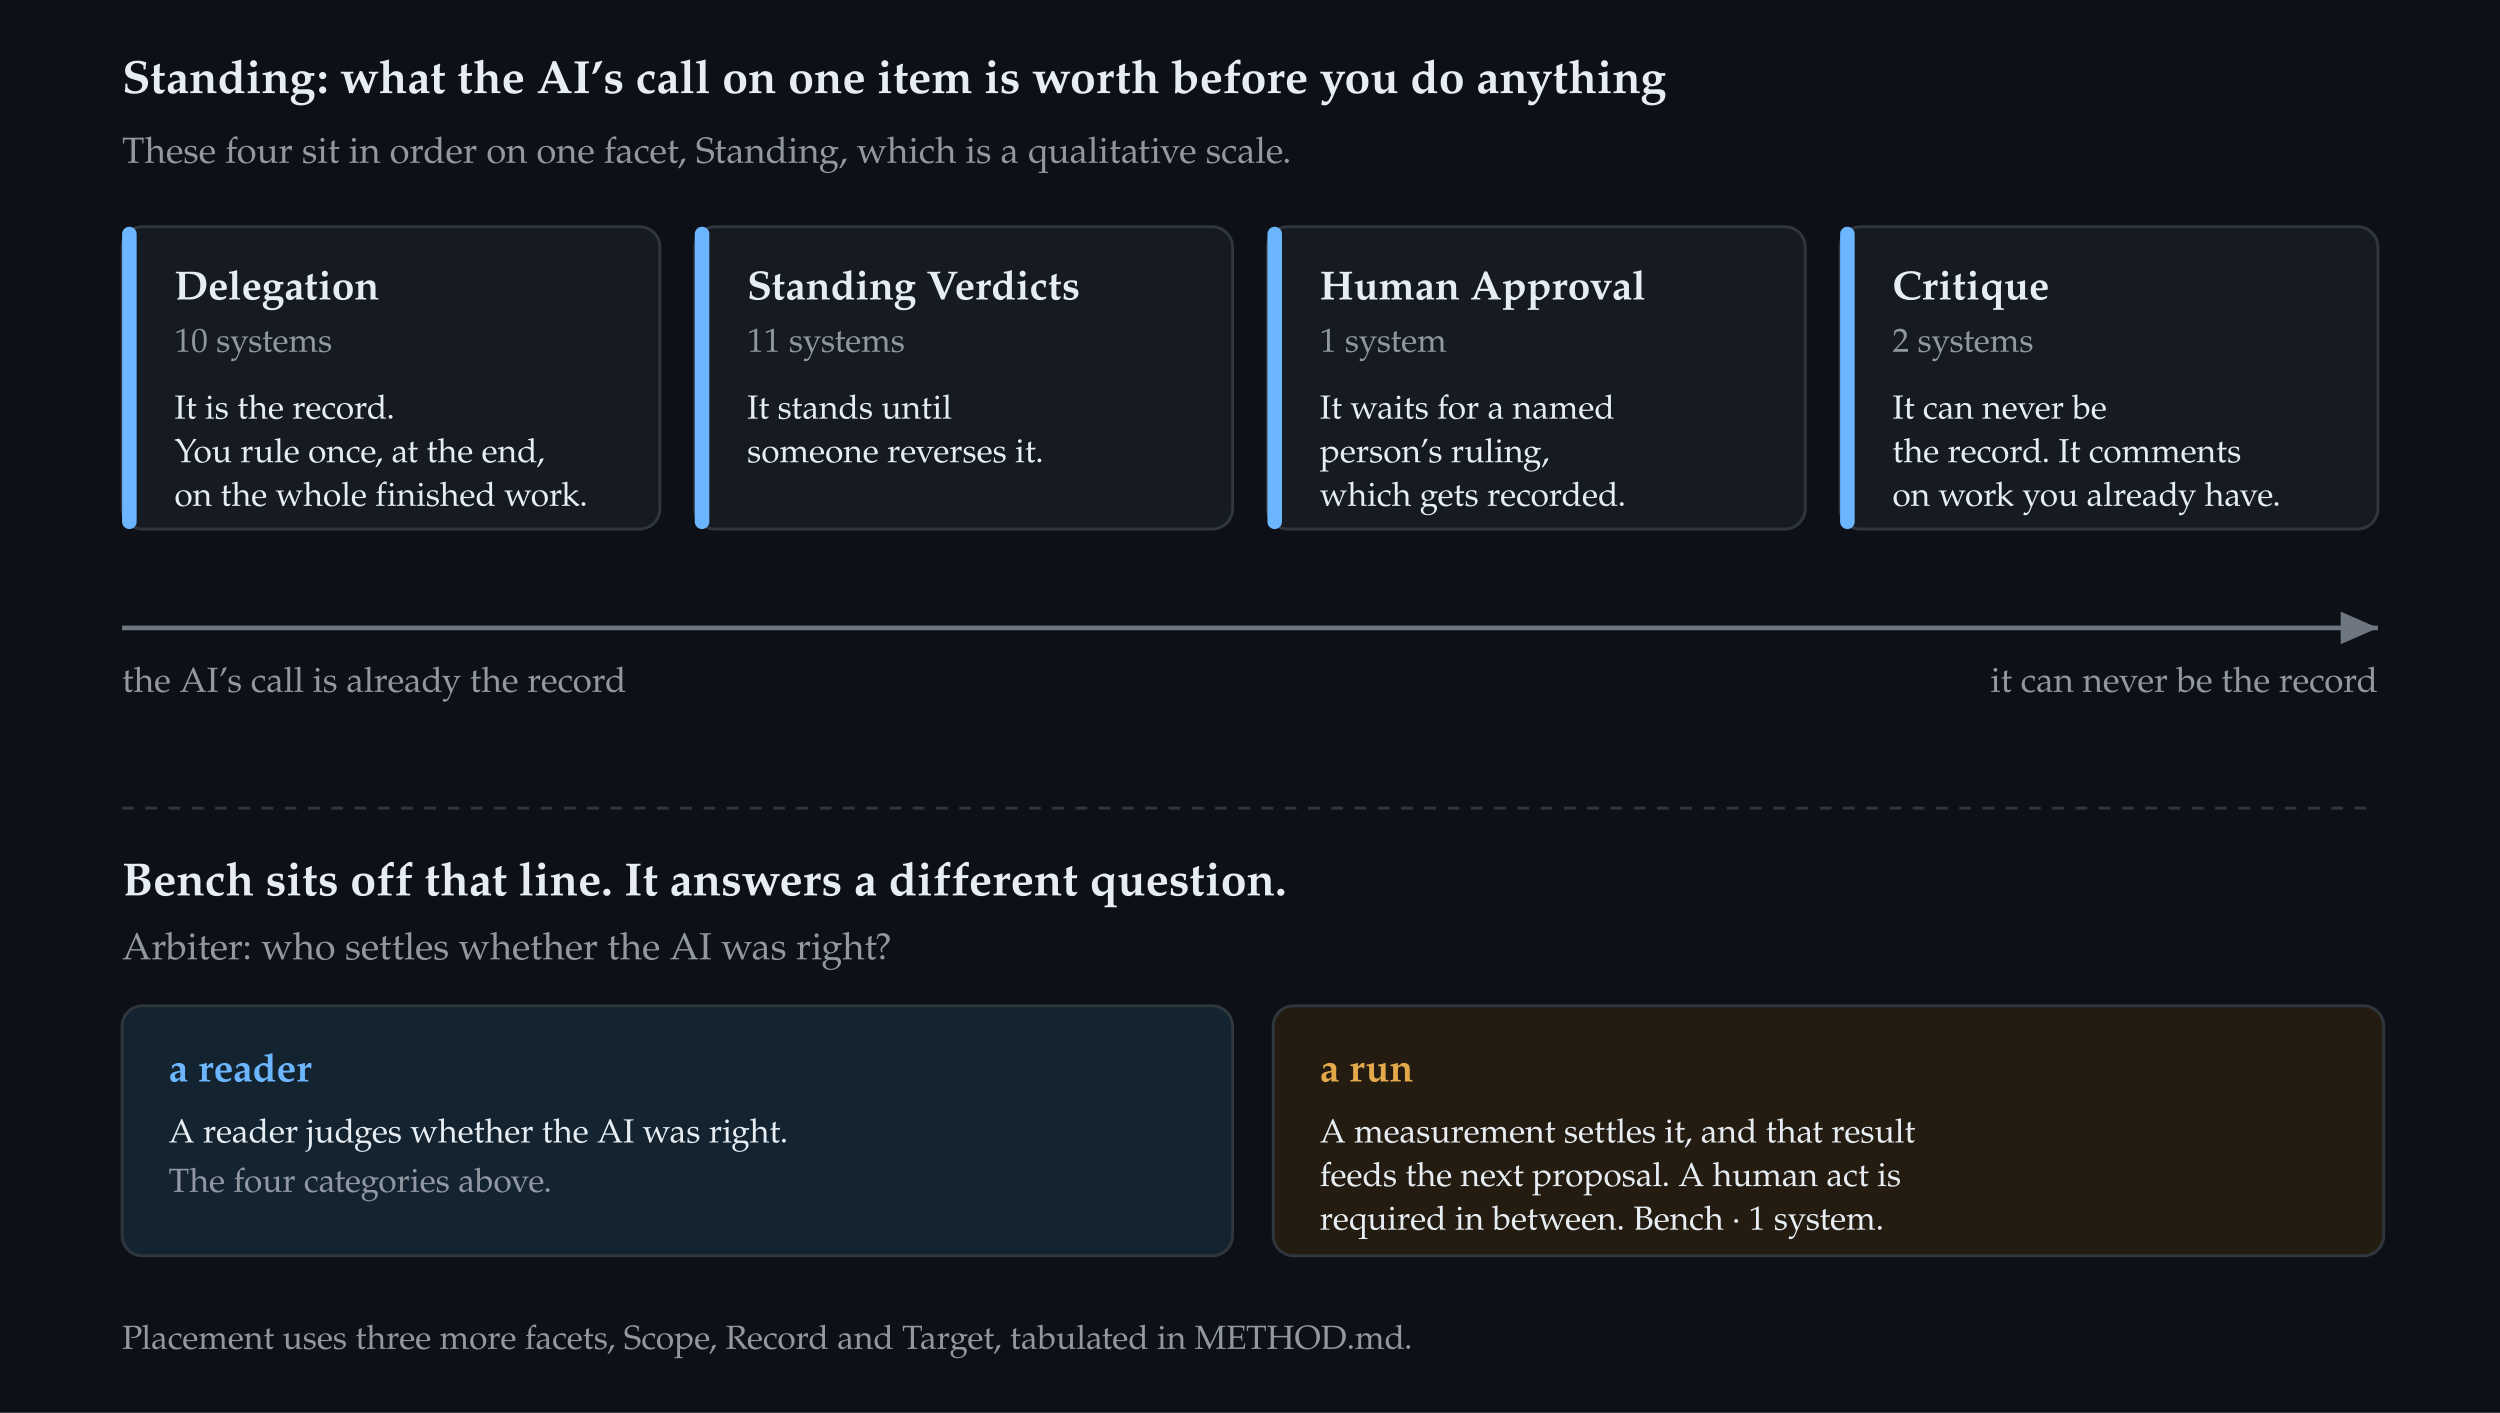
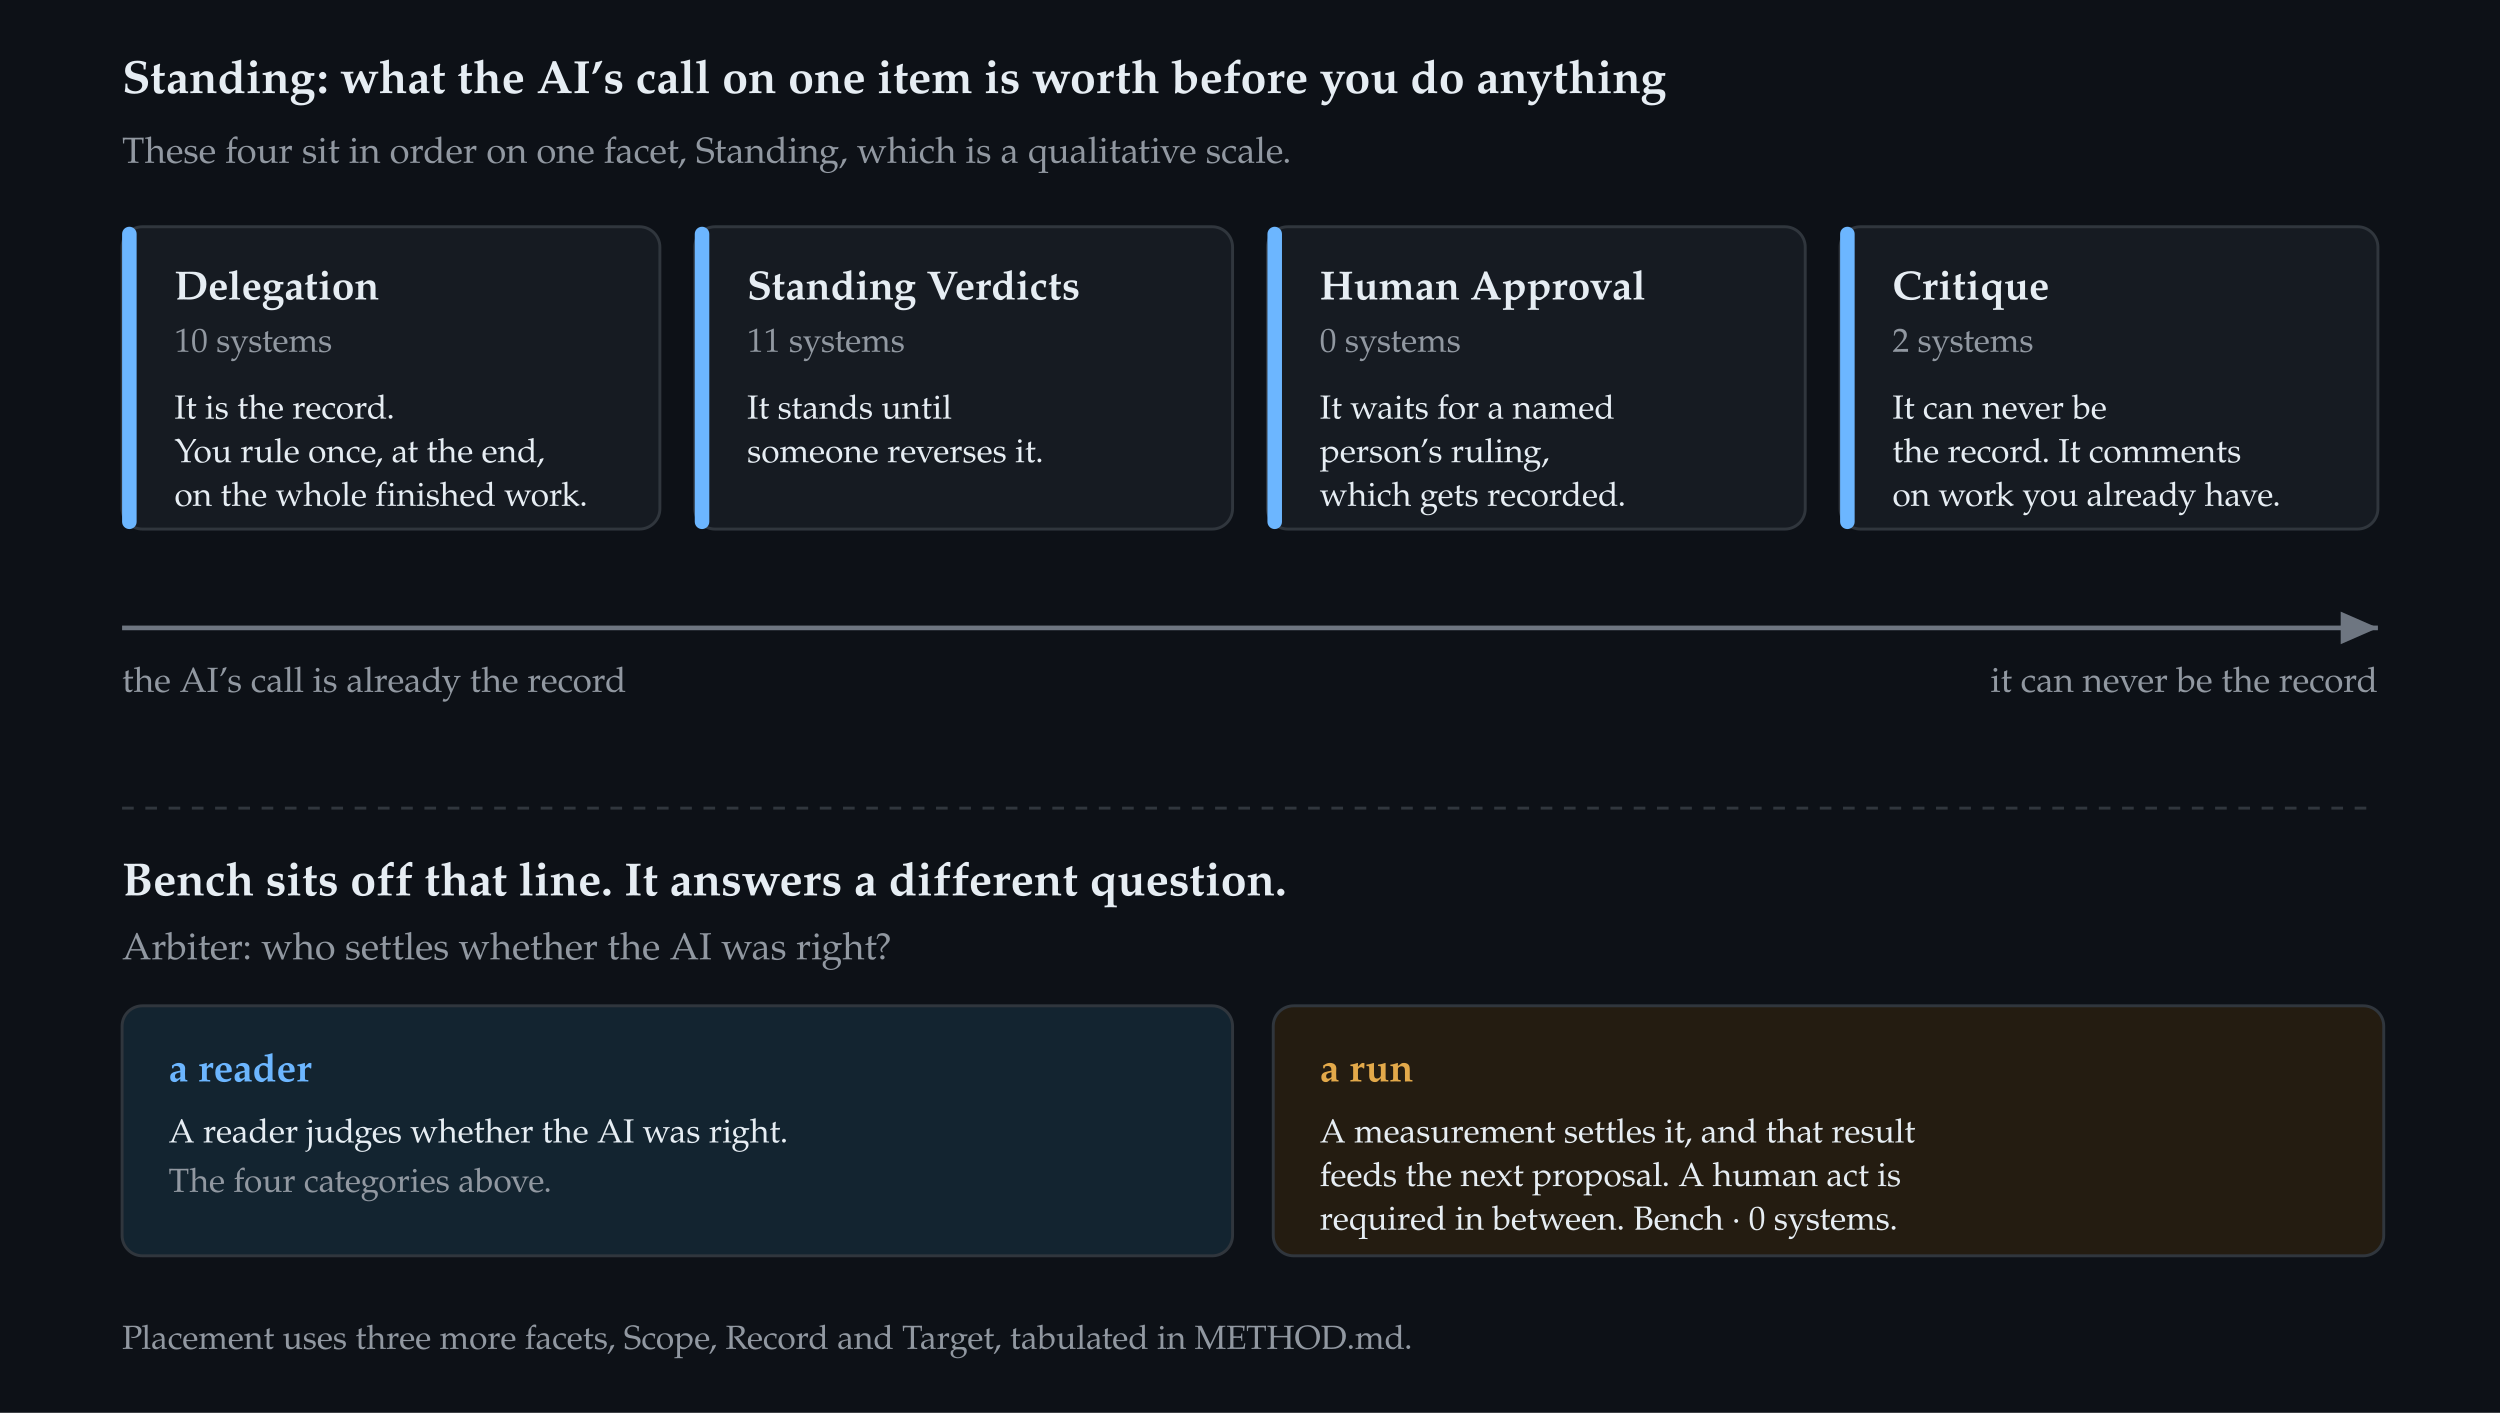
<svg xmlns="http://www.w3.org/2000/svg" width="860" height="486" viewBox="0 0 860 486" font-family="&quot;Iowan Old Style&quot;,&quot;Palatino Linotype&quot;,Palatino,&quot;Book Antiqua&quot;,Georgia,&quot;Times New Roman&quot;,serif" role="img" aria-labelledby="figtitle figdesc">
  <rect width="860" height="486" fill="#0d1117" />
  <text x="42" y="32" font-size="16" font-weight="600" fill="#e6edf3">Standing: what the AI’s call on one item is worth before you do anything</text>
  <text x="42" y="56" font-size="12.5" fill="#9198a1">These four sit in order on one facet, Standing, which is a qualitative scale.</text>
  <rect x="42" y="78" width="185" height="104" rx="7" fill="#161b22" stroke="#30363d" />
  <rect x="42" y="78" width="5" height="104" rx="2.5" fill="#6cb6ff" />
  <text x="60" y="103" font-size="14" font-weight="700" fill="#e6edf3">Delegation</text>
  <text x="60" y="121" font-size="11.5" fill="#9198a1">10 systems</text>
  <text x="60" y="144" font-size="11.5" fill="#e6edf3">It is the record.</text>
  <text x="60" y="159" font-size="11.5" fill="#e6edf3">You rule once, at the end,</text>
  <text x="60" y="174" font-size="11.5" fill="#e6edf3">on the whole finished work.</text>
  <rect x="239" y="78" width="185" height="104" rx="7" fill="#161b22" stroke="#30363d" />
  <rect x="239" y="78" width="5" height="104" rx="2.5" fill="#6cb6ff" />
  <text x="257" y="103" font-size="14" font-weight="700" fill="#e6edf3">Standing Verdicts</text>
  <text x="257" y="121" font-size="11.5" fill="#9198a1">11 systems</text>
  <text x="257" y="144" font-size="11.5" fill="#e6edf3">It stands until</text>
  <text x="257" y="159" font-size="11.5" fill="#e6edf3">someone reverses it.</text>
  <rect x="436" y="78" width="185" height="104" rx="7" fill="#161b22" stroke="#30363d" />
  <rect x="436" y="78" width="5" height="104" rx="2.5" fill="#6cb6ff" />
  <text x="454" y="103" font-size="14" font-weight="700" fill="#e6edf3">Human Approval</text>
-   <text x="454" y="121" font-size="11.5" fill="#9198a1">1 system</text>
+   <text x="454" y="121" font-size="11.5" fill="#9198a1">0 systems</text>
  <text x="454" y="144" font-size="11.5" fill="#e6edf3">It waits for a named</text>
  <text x="454" y="159" font-size="11.5" fill="#e6edf3">person’s ruling,</text>
  <text x="454" y="174" font-size="11.5" fill="#e6edf3">which gets recorded.</text>
  <rect x="633" y="78" width="185" height="104" rx="7" fill="#161b22" stroke="#30363d" />
  <rect x="633" y="78" width="5" height="104" rx="2.5" fill="#6cb6ff" />
  <text x="651" y="103" font-size="14" font-weight="700" fill="#e6edf3">Critique</text>
  <text x="651" y="121" font-size="11.5" fill="#9198a1">2 systems</text>
  <text x="651" y="144" font-size="11.5" fill="#e6edf3">It can never be</text>
  <text x="651" y="159" font-size="11.5" fill="#e6edf3">the record. It comments</text>
  <text x="651" y="174" font-size="11.5" fill="#e6edf3">on work you already have.</text>
  <defs>
    <marker id="arwdark" markerWidth="9" markerHeight="9" refX="8" refY="4.5" orient="auto">
      <path d="M0,1 L8,4.5 L0,8 z" fill="#6e7681" />
    </marker>
  </defs>
  <line x1="42" y1="216" x2="818" y2="216" stroke="#6e7681" stroke-width="1.6" marker-end="url(#arwdark)" />
  <text x="42" y="238" font-size="12" fill="#9198a1">the AI’s call is already the record</text>
  <text x="818" y="238" font-size="12" fill="#9198a1" text-anchor="end">it can never be the record</text>
  <line x1="42" y1="278" x2="818" y2="278" stroke="#30363d" stroke-width="1" stroke-dasharray="4 4" />
  <text x="42" y="308" font-size="16" font-weight="600" fill="#e6edf3">Bench sits off that line. It answers a different question.</text>
  <text x="42" y="330" font-size="13" fill="#9198a1">Arbiter: who settles whether the AI was right?</text>
  <rect x="42" y="346" width="382" height="86" rx="7" fill="#132430" stroke="#30363d" />
  <text x="58" y="372" font-size="13.5" font-weight="700" fill="#6cb6ff">a reader</text>
  <text x="58" y="393" font-size="11.5" fill="#e6edf3">A reader judges whether the AI was right.</text>
  <text x="58" y="410" font-size="11.5" fill="#9198a1">The four categories above.</text>
  <rect x="438" y="346" width="382" height="86" rx="7" fill="#241c11" stroke="#30363d" />
  <text x="454" y="372" font-size="13.5" font-weight="700" fill="#e3a94a">a run</text>
  <text x="454" y="393" font-size="11.5" fill="#e6edf3">A measurement settles it, and that result</text>
  <text x="454" y="408" font-size="11.5" fill="#e6edf3">feeds the next proposal. A human act is</text>
-   <text x="454" y="423" font-size="11.5" fill="#e6edf3">required in between. Bench · 1 system.</text>
+   <text x="454" y="423" font-size="11.5" fill="#e6edf3">required in between. Bench · 0 systems.</text>
  <text x="42" y="464" font-size="11.5" fill="#9198a1">Placement uses three more facets, Scope, Record and Target, tabulated in METHOD.md.</text>
</svg>
